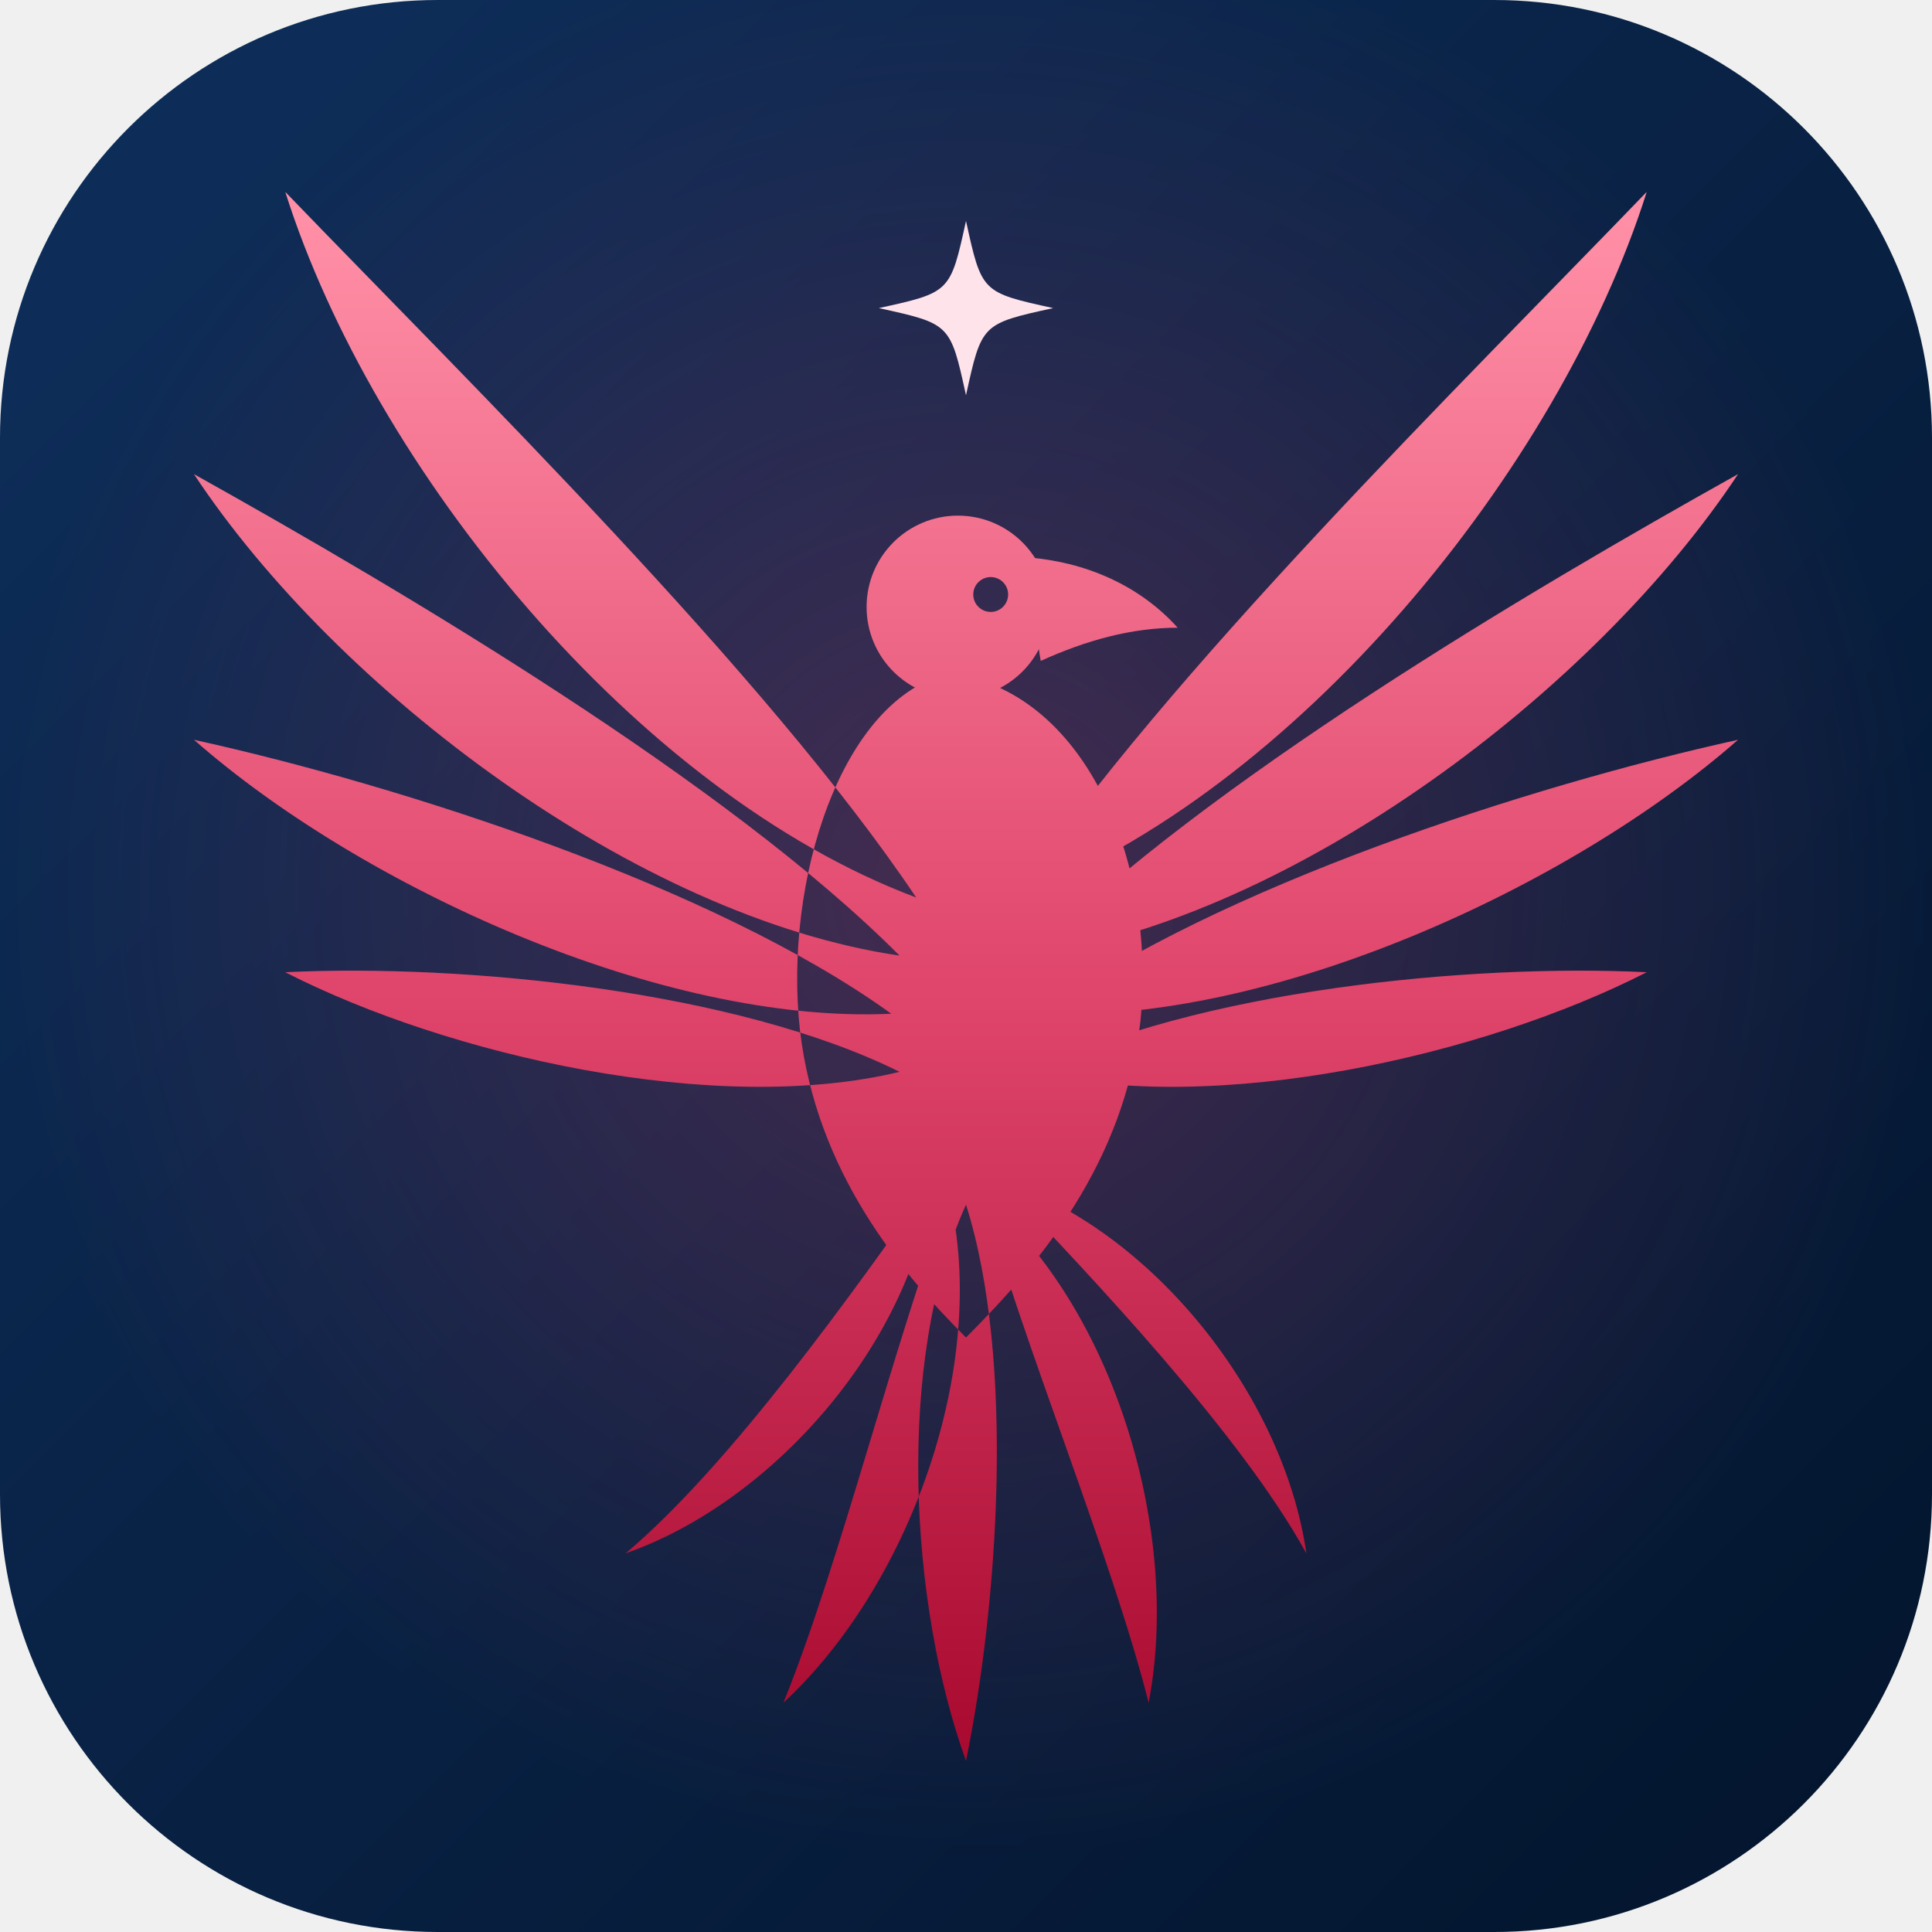
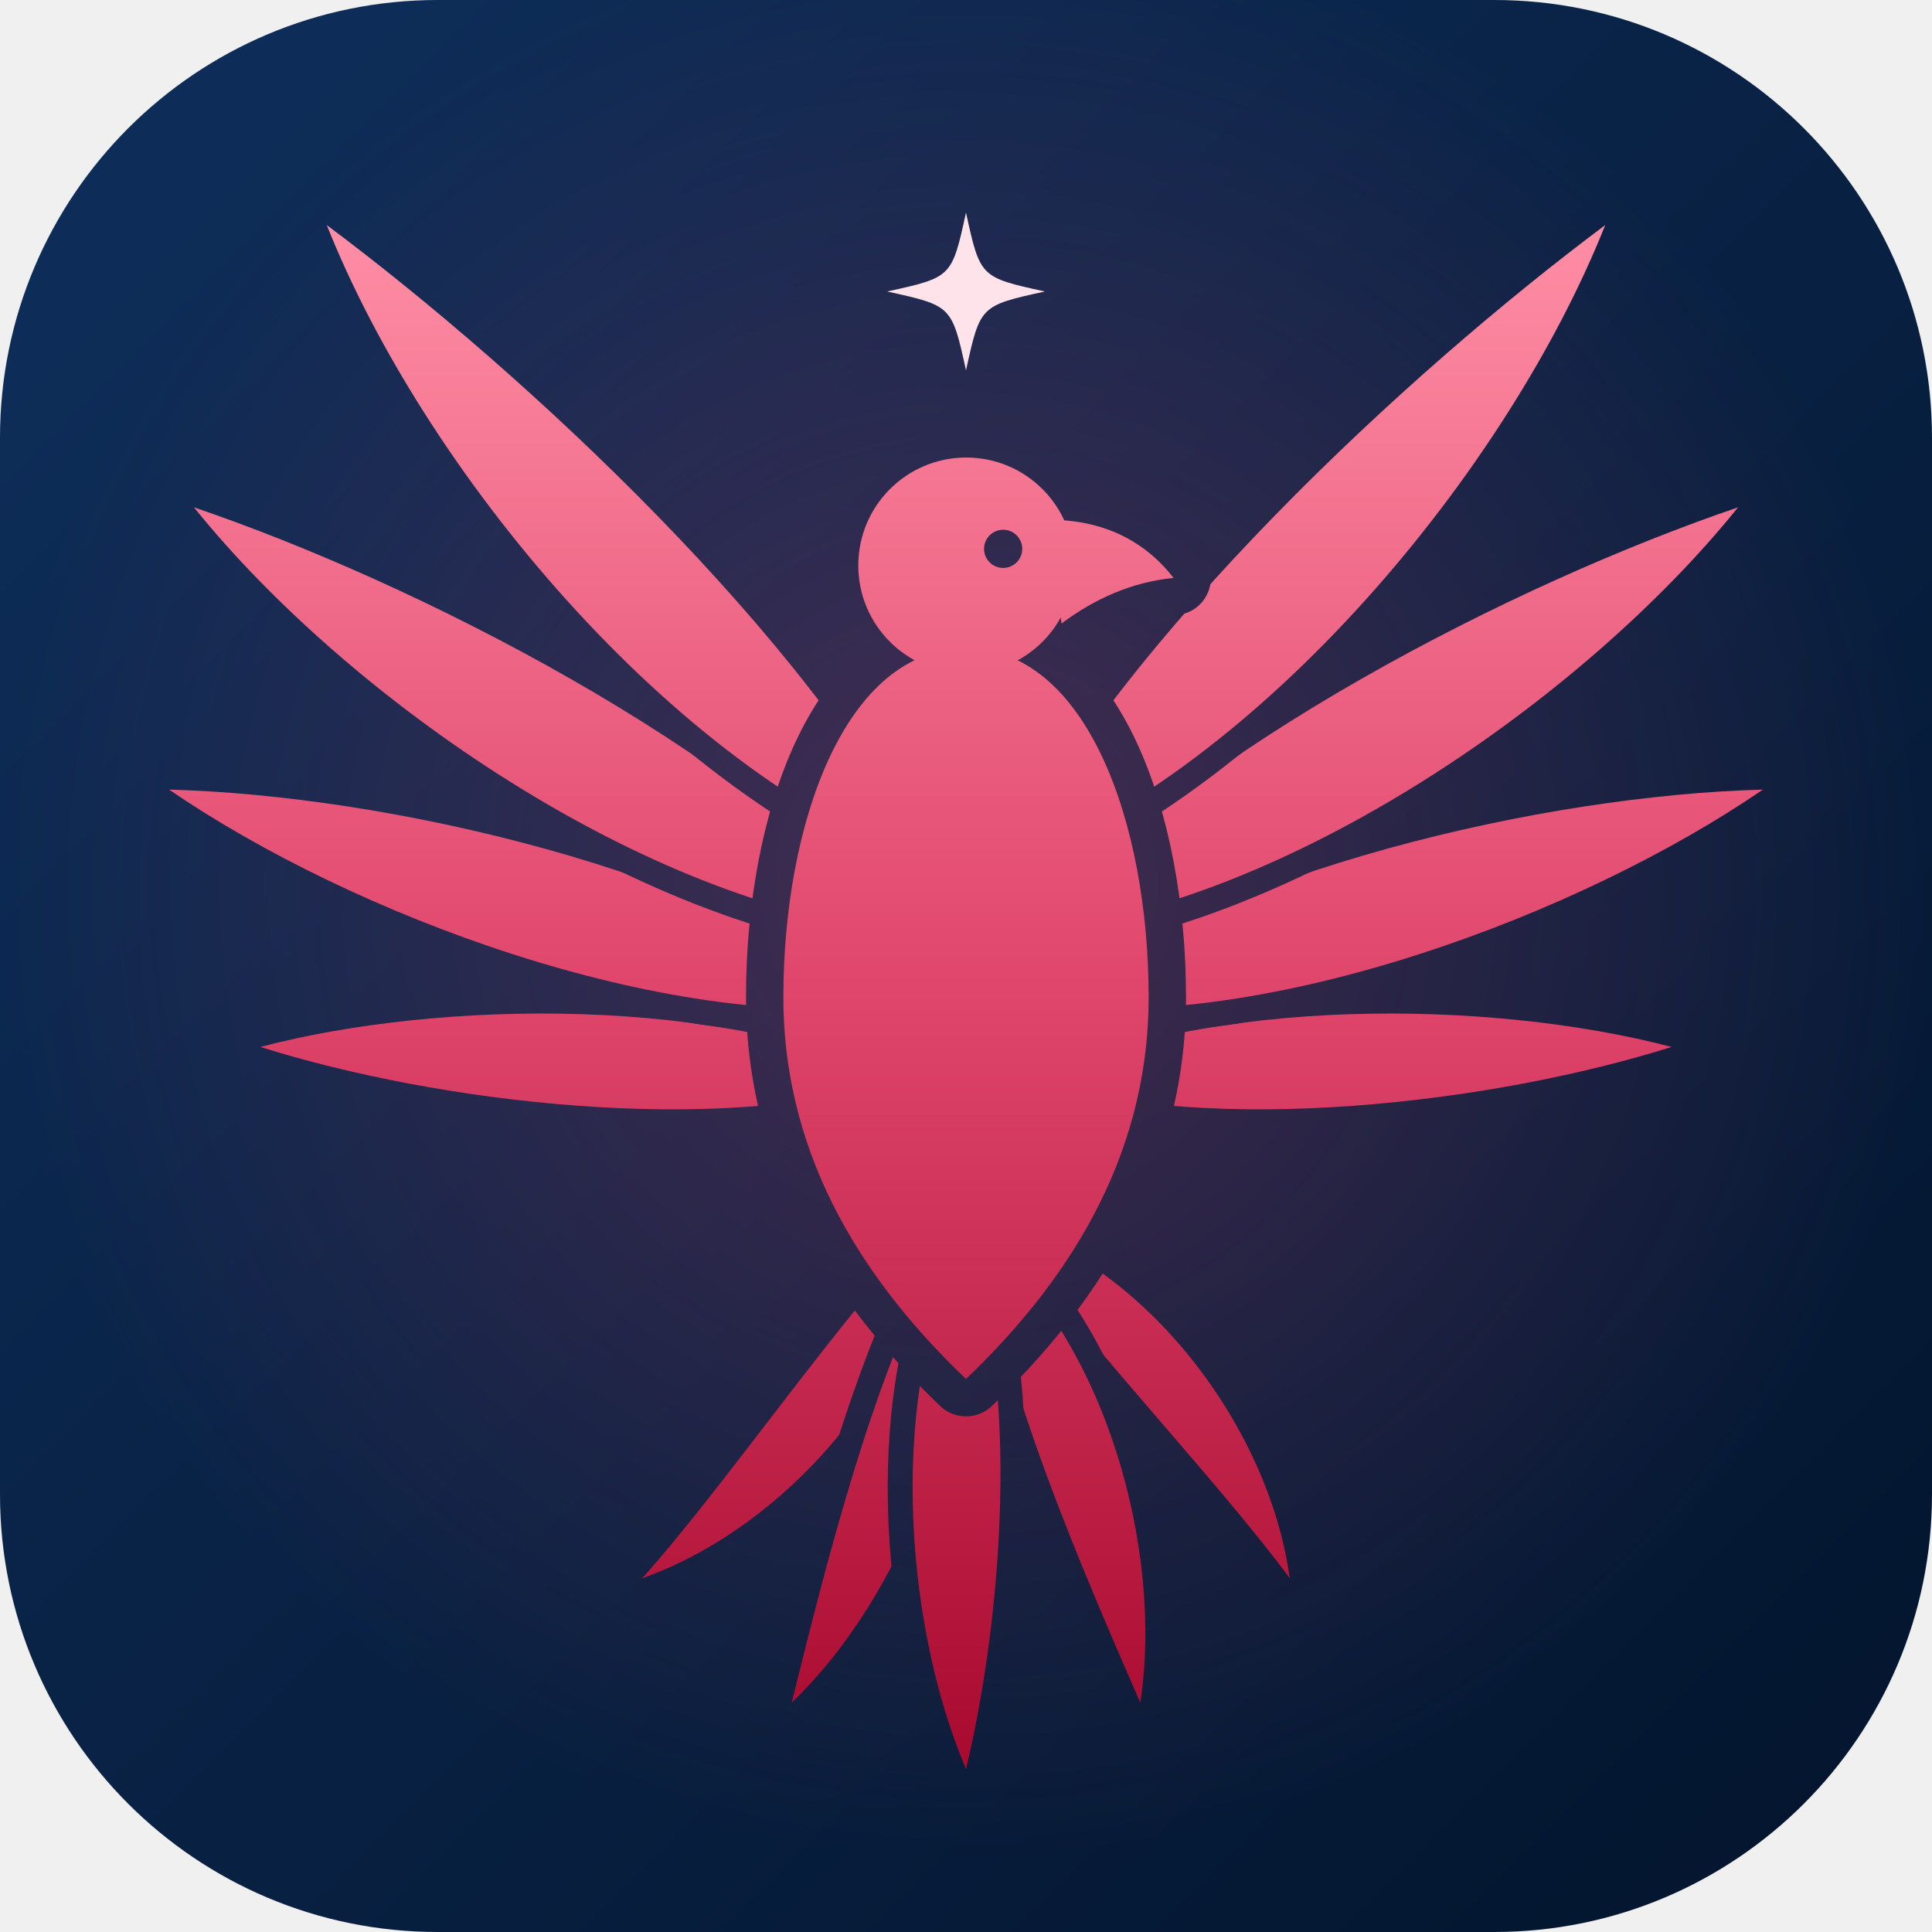
<svg xmlns="http://www.w3.org/2000/svg" viewBox="0 0 512 512" width="512" height="512">
  <defs>
    <linearGradient id="bg" x1="0" y1="0" x2="1" y2="1">
      <stop offset="0" stop-color="#0E2F5C" />
      <stop offset="1" stop-color="#03142C" />
    </linearGradient>
-     <linearGradient id="g" x1="0" y1="99" x2="0" y2="470" gradientUnits="userSpaceOnUse">
+     <linearGradient id="g" x1="0" y1="93" x2="0" y2="468" gradientUnits="userSpaceOnUse">
      <stop offset="0" stop-color="#FF8FA6" />
      <stop offset=".5" stop-color="#E0456B" />
      <stop offset="1" stop-color="#A8092F" />
    </linearGradient>
    <radialGradient id="glow" cx=".5" cy=".46" r=".5">
      <stop offset="0" stop-color="#E0456B" stop-opacity=".28" />
      <stop offset="1" stop-color="#E0456B" stop-opacity="0" />
    </radialGradient>
  </defs>
  <rect width="512" height="512" rx="116" fill="url(#bg)" />
  <rect width="512" height="512" rx="116" fill="url(#glow)" />
-   <g transform="translate(256 256) scale(1.1) translate(-256 -278.5)">
-     <path d="M244 262 C208.1 208.4 136.3 138 92 92 C113.1 158.8 176.5 236.7 244 262Z M268 262 C303.9 208.4 375.7 138 420 92 C398.9 158.8 335.5 236.7 268 262Z M240 276 C198.6 234.4 120.5 188.2 70 160 C104.3 211.9 176.6 266.7 240 276Z M272 276 C313.4 234.4 391.5 188.2 442 160 C407.7 211.9 335.4 266.7 272 276Z M238 290 C195.7 259.4 120 235 70 224 C110.4 259.5 182.7 292.6 238 290Z M274 290 C316.3 259.4 392 235 442 224 C401.6 259.5 329.3 292.6 274 290Z M240 304 C200.6 284.4 134.9 277.9 92 280 C131.3 300.1 195.7 314.7 240 304Z M272 304 C311.4 284.4 377.1 277.9 420 280 C380.7 300.1 316.3 314.7 272 304Z M256 336 C239 373.5 242.4 432.5 256 470 C263.7 432.5 267.9 373.5 256 336Z M252 334 C261.7 375 242.2 428.1 212 456 C225.6 422.6 239.1 367.6 252 334Z M260 334 C292.1 361.3 307.8 415.6 300 456 C291.2 421.1 269.5 368.7 260 334Z M248 330 C243.5 368.5 210 407.4 174 420 C199.4 398.6 229.1 356.7 248 330Z M264 330 C300.9 341.9 332.6 382.2 338 420 C322 391 286.5 353.7 264 330Z M252 208 C284 212 302 252 298 292 C294 326 274 350 256 368 C240 352 220 328 216 294 C212 258 226 214 252 208Z M270 180 C285 181 298 187 307 197 C296 197 285 200 274 205 Z" fill="url(#g)" />
-     <path d="M254 170 a22 22 0 1 0 0.1 0Z M262 184.8 a4.2 4.2 0 1 1 -0.1 0Z" fill="url(#g)" fill-rule="evenodd" />
-     <path d="M256 99 C259.78 116.22 259.78 116.22 277 120 C259.78 123.78 259.78 123.78 256 141 C252.22 123.78 252.22 123.78 235 120 C252.22 116.22 252.22 116.22 256 99Z" fill="#FFE3EA" />
+   <g transform="translate(256 256) scale(1.1) translate(-256 -274.5)">
+     <defs>
+       <mask id="hmb-0" maskUnits="userSpaceOnUse" x="0" y="0" width="512" height="512">
+         <rect width="512" height="512" fill="#fff" />
+         <path d="M256 198 C285 198 300 240 300 282 C300 322 279 352 256 374 C233 352 212 322 212 282 C212 240 227 198 256 198Z M276 167 C289 167 299 172 306 181 C296 182 287 186 279 192Z M256 152 a26 26 0 1 0 0.1 0Z" fill="#000" stroke="#000" stroke-width="18" stroke-linejoin="round" />
+       </mask>
+       <mask id="hmb-1" maskUnits="userSpaceOnUse" x="0" y="0" width="512" height="512">
+         <rect width="512" height="512" fill="#fff" />
+         <path d="M256 198 C285 198 300 240 300 282 C300 322 279 352 256 374 C233 352 212 322 212 282 C212 240 227 198 256 198Z M276 167 C289 167 299 172 306 181 C296 182 287 186 279 192Z M256 152 a26 26 0 1 0 0.1 0Z" fill="#000" stroke="#000" stroke-width="18" stroke-linejoin="round" />
+         <path d="M246 250 C218.1 195.3 150.1 131.9 102 96 C125.4 154.9 184.6 226.6 246 250Z" fill="#000" stroke="#000" stroke-width="12" stroke-linejoin="round" />
+       </mask>
+       <mask id="hmb-2" maskUnits="userSpaceOnUse" x="0" y="0" width="512" height="512">
+         <rect width="512" height="512" fill="#fff" />
+         <path d="M256 198 C285 198 300 240 300 282 C300 322 279 352 256 374 C233 352 212 322 212 282 C212 240 227 198 256 198Z M276 167 C289 167 299 172 306 181 C296 182 287 186 279 192Z M256 152 a26 26 0 1 0 0.1 0Z" fill="#000" stroke="#000" stroke-width="18" stroke-linejoin="round" />
+         <path d="M246 250 C218.1 195.3 150.1 131.9 102 96 C125.4 154.9 184.6 226.6 246 250Z" fill="#000" stroke="#000" stroke-width="12" stroke-linejoin="round" />
+         <path d="M240 266 C201.7 222 123.8 182.3 70 164 C107.1 210.1 178.9 259.9 240 266Z" fill="#000" stroke="#000" stroke-width="12" stroke-linejoin="round" />
+       </mask>
+       <mask id="hmb-3" maskUnits="userSpaceOnUse" x="0" y="0" width="512" height="512">
+         <rect width="512" height="512" fill="#fff" />
+         <path d="M256 198 C285 198 300 240 300 282 C300 322 279 352 256 374 C233 352 212 322 212 282 C212 240 227 198 256 198Z M276 167 C289 167 299 172 306 181 C296 182 287 186 279 192Z M256 152 a26 26 0 1 0 0.1 0Z" fill="#000" stroke="#000" stroke-width="18" stroke-linejoin="round" />
+         <path d="M246 250 C218.1 195.3 150.1 131.9 102 96 C125.4 154.9 184.6 226.6 246 250Z" fill="#000" stroke="#000" stroke-width="12" stroke-linejoin="round" />
+         <path d="M240 266 C201.7 222 123.8 182.3 70 164 C107.1 210.1 178.9 259.9 240 266Z" fill="#000" stroke="#000" stroke-width="12" stroke-linejoin="round" />
+         <path d="M238 284 C194.7 251.2 116.6 233.4 64 232 C108.1 262.2 183 290.3 238 284Z" fill="#000" stroke="#000" stroke-width="12" stroke-linejoin="round" />
+       </mask>
+       <mask id="hmb-4" maskUnits="userSpaceOnUse" x="0" y="0" width="512" height="512">
+         <rect width="512" height="512" fill="#fff" />
+         <path d="M256 198 C285 198 300 240 300 282 C300 322 279 352 256 374 C233 352 212 322 212 282 C212 240 227 198 256 198Z M276 167 C289 167 299 172 306 181 C296 182 287 186 279 192Z M256 152 a26 26 0 1 0 0.1 0Z" fill="#000" stroke="#000" stroke-width="18" stroke-linejoin="round" />
+       </mask>
+       <mask id="hmb-5" maskUnits="userSpaceOnUse" x="0" y="0" width="512" height="512">
+         <rect width="512" height="512" fill="#fff" />
+         <path d="M256 198 C285 198 300 240 300 282 C300 322 279 352 256 374 C233 352 212 322 212 282 C212 240 227 198 256 198Z M276 167 C289 167 299 172 306 181 C296 182 287 186 279 192Z M256 152 a26 26 0 1 0 0.1 0Z" fill="#000" stroke="#000" stroke-width="18" stroke-linejoin="round" />
+         <path d="M266 250 C293.9 195.3 361.9 131.9 410 96 C386.6 154.9 327.4 226.6 266 250Z" fill="#000" stroke="#000" stroke-width="12" stroke-linejoin="round" />
+       </mask>
+       <mask id="hmb-6" maskUnits="userSpaceOnUse" x="0" y="0" width="512" height="512">
+         <rect width="512" height="512" fill="#fff" />
+         <path d="M256 198 C285 198 300 240 300 282 C300 322 279 352 256 374 C233 352 212 322 212 282 C212 240 227 198 256 198Z M276 167 C289 167 299 172 306 181 C296 182 287 186 279 192Z M256 152 a26 26 0 1 0 0.1 0Z" fill="#000" stroke="#000" stroke-width="18" stroke-linejoin="round" />
+         <path d="M266 250 C293.9 195.3 361.9 131.9 410 96 C386.6 154.9 327.4 226.6 266 250Z" fill="#000" stroke="#000" stroke-width="12" stroke-linejoin="round" />
+         <path d="M272 266 C310.3 222 388.2 182.3 442 164 C404.9 210.1 333.1 259.9 272 266Z" fill="#000" stroke="#000" stroke-width="12" stroke-linejoin="round" />
+       </mask>
+       <mask id="hmb-7" maskUnits="userSpaceOnUse" x="0" y="0" width="512" height="512">
+         <rect width="512" height="512" fill="#fff" />
+         <path d="M256 198 C285 198 300 240 300 282 C300 322 279 352 256 374 C233 352 212 322 212 282 C212 240 227 198 256 198Z M276 167 C289 167 299 172 306 181 C296 182 287 186 279 192Z M256 152 a26 26 0 1 0 0.1 0Z" fill="#000" stroke="#000" stroke-width="18" stroke-linejoin="round" />
+         <path d="M266 250 C293.9 195.3 361.9 131.9 410 96 C386.6 154.9 327.4 226.6 266 250Z" fill="#000" stroke="#000" stroke-width="12" stroke-linejoin="round" />
+         <path d="M272 266 C310.3 222 388.2 182.3 442 164 C404.9 210.1 333.1 259.9 272 266Z" fill="#000" stroke="#000" stroke-width="12" stroke-linejoin="round" />
+         <path d="M274 284 C317.3 251.2 395.4 233.4 448 232 C403.9 262.2 329 290.3 274 284Z" fill="#000" stroke="#000" stroke-width="12" stroke-linejoin="round" />
+       </mask>
+       <mask id="hmb-8" maskUnits="userSpaceOnUse" x="0" y="0" width="512" height="512">
+         <rect width="512" height="512" fill="#fff" />
+         <path d="M256 198 C285 198 300 240 300 282 C300 322 279 352 256 374 C233 352 212 322 212 282 C212 240 227 198 256 198Z M276 167 C289 167 299 172 306 181 C296 182 287 186 279 192Z M256 152 a26 26 0 1 0 0.1 0Z" fill="#000" stroke="#000" stroke-width="18" stroke-linejoin="round" />
+       </mask>
+       <mask id="hmb-9" maskUnits="userSpaceOnUse" x="0" y="0" width="512" height="512">
+         <rect width="512" height="512" fill="#fff" />
+         <path d="M256 198 C285 198 300 240 300 282 C300 322 279 352 256 374 C233 352 212 322 212 282 C212 240 227 198 256 198Z M276 167 C289 167 299 172 306 181 C296 182 287 186 279 192Z M256 152 a26 26 0 1 0 0.1 0Z" fill="#000" stroke="#000" stroke-width="18" stroke-linejoin="round" />
+         <path d="M256 340 C237 375.8 240.8 432.2 256 468 C264.6 432.2 269.3 375.8 256 340Z" fill="#000" stroke="#000" stroke-width="12" stroke-linejoin="round" />
+       </mask>
+       <mask id="hmb-10" maskUnits="userSpaceOnUse" x="0" y="0" width="512" height="512">
+         <rect width="512" height="512" fill="#fff" />
+         <path d="M256 198 C285 198 300 240 300 282 C300 322 279 352 256 374 C233 352 212 322 212 282 C212 240 227 198 256 198Z M276 167 C289 167 299 172 306 181 C296 182 287 186 279 192Z M256 152 a26 26 0 1 0 0.1 0Z" fill="#000" stroke="#000" stroke-width="18" stroke-linejoin="round" />
+         <path d="M256 340 C237 375.8 240.8 432.2 256 468 C264.6 432.2 269.3 375.8 256 340Z" fill="#000" stroke="#000" stroke-width="12" stroke-linejoin="round" />
+         <path d="M252 340 C260.3 377.8 240.9 426.2 214 452 C222 419.7 234.5 369 252 340Z" fill="#000" stroke="#000" stroke-width="12" stroke-linejoin="round" />
+       </mask>
+       <mask id="hmb-11" maskUnits="userSpaceOnUse" x="0" y="0" width="512" height="512">
+         <rect width="512" height="512" fill="#fff" />
+         <path d="M256 198 C285 198 300 240 300 282 C300 322 279 352 256 374 C233 352 212 322 212 282 C212 240 227 198 256 198Z M276 167 C289 167 299 172 306 181 C296 182 287 186 279 192Z M256 152 a26 26 0 1 0 0.1 0Z" fill="#000" stroke="#000" stroke-width="18" stroke-linejoin="round" />
+         <path d="M256 340 C237 375.8 240.8 432.2 256 468 C264.6 432.2 269.3 375.8 256 340Z" fill="#000" stroke="#000" stroke-width="12" stroke-linejoin="round" />
+       </mask>
+       <mask id="hmb-12" maskUnits="userSpaceOnUse" x="0" y="0" width="512" height="512">
+         <rect width="512" height="512" fill="#fff" />
+         <path d="M256 198 C285 198 300 240 300 282 C300 322 279 352 256 374 C233 352 212 322 212 282 C212 240 227 198 256 198Z M276 167 C289 167 299 172 306 181 C296 182 287 186 279 192Z M256 152 a26 26 0 1 0 0.1 0Z" fill="#000" stroke="#000" stroke-width="18" stroke-linejoin="round" />
+         <path d="M256 340 C237 375.8 240.8 432.2 256 468 C264.6 432.2 269.3 375.8 256 340Z" fill="#000" stroke="#000" stroke-width="12" stroke-linejoin="round" />
+         <path d="M260 340 C289.6 364.9 303.6 415.1 298 452 C284.7 421.5 263.8 373.7 260 340Z" fill="#000" stroke="#000" stroke-width="12" stroke-linejoin="round" />
+       </mask>
+     </defs>
+     <path d="M246 250 C218.1 195.3 150.1 131.9 102 96 C125.4 154.9 184.6 226.6 246 250Z" fill="url(#g)" mask="url(#hmb-0)" />
+     <path d="M240 266 C201.7 222 123.8 182.3 70 164 C107.1 210.1 178.9 259.9 240 266Z" fill="url(#g)" mask="url(#hmb-1)" />
+     <path d="M238 284 C194.7 251.2 116.6 233.4 64 232 C108.1 262.2 183 290.3 238 284Z" fill="url(#g)" mask="url(#hmb-2)" />
+     <path d="M240 302 C197.8 281.8 129.8 282.5 86 294 C128.5 307.4 196 315.7 240 302Z" fill="url(#g)" mask="url(#hmb-3)" />
+     <path d="M266 250 C293.9 195.3 361.9 131.9 410 96 C386.6 154.9 327.4 226.6 266 250Z" fill="url(#g)" mask="url(#hmb-4)" />
+     <path d="M272 266 C310.3 222 388.2 182.3 442 164 C404.9 210.1 333.1 259.9 272 266Z" fill="url(#g)" mask="url(#hmb-5)" />
+     <path d="M274 284 C317.3 251.2 395.4 233.4 448 232 C403.9 262.2 329 290.3 274 284Z" fill="url(#g)" mask="url(#hmb-6)" />
+     <path d="M272 302 C314.2 281.8 382.2 282.5 426 294 C383.5 307.4 316 315.7 272 302Z" fill="url(#g)" mask="url(#hmb-7)" />
+     <path d="M256 340 C237 375.8 240.8 432.2 256 468 C264.6 432.2 269.3 375.8 256 340Z" fill="url(#g)" mask="url(#hmb-8)" />
+     <path d="M252 340 C260.3 377.8 240.9 426.2 214 452 C222 419.7 234.5 369 252 340Z" fill="url(#g)" mask="url(#hmb-9)" />
+     <path d="M248 336 C244.7 373.3 212.3 409.9 178 422 C198.7 398.8 226.2 358.3 248 336Z" fill="url(#g)" mask="url(#hmb-10)" />
+     <path d="M260 340 C289.6 364.9 303.6 415.1 298 452 C284.7 421.5 263.8 373.7 260 340Z" fill="url(#g)" mask="url(#hmb-11)" />
+     <path d="M264 336 C299.9 346.8 329.1 386 334 422 C315.5 397 281.4 361.8 264 336Z" fill="url(#g)" mask="url(#hmb-12)" />
+     <path d="M256 198 C285 198 300 240 300 282 C300 322 279 352 256 374 C233 352 212 322 212 282 C212 240 227 198 256 198Z M276 167 C289 167 299 172 306 181 C296 182 287 186 279 192Z" fill="url(#g)" />
+     <path d="M256 152 a26 26 0 1 0 0.1 0Z M265 169.4 a4.6 4.6 0 1 1 -0.1 0Z" fill="url(#g)" fill-rule="evenodd" />
+     <path d="M256 93 C259.42 108.58 259.42 108.58 275 112 C259.42 115.42 259.42 115.42 256 131 C252.58 115.42 252.58 115.42 237 112 C252.58 108.58 252.58 108.58 256 93Z" fill="#FFE3EA" />
  </g>
</svg>
